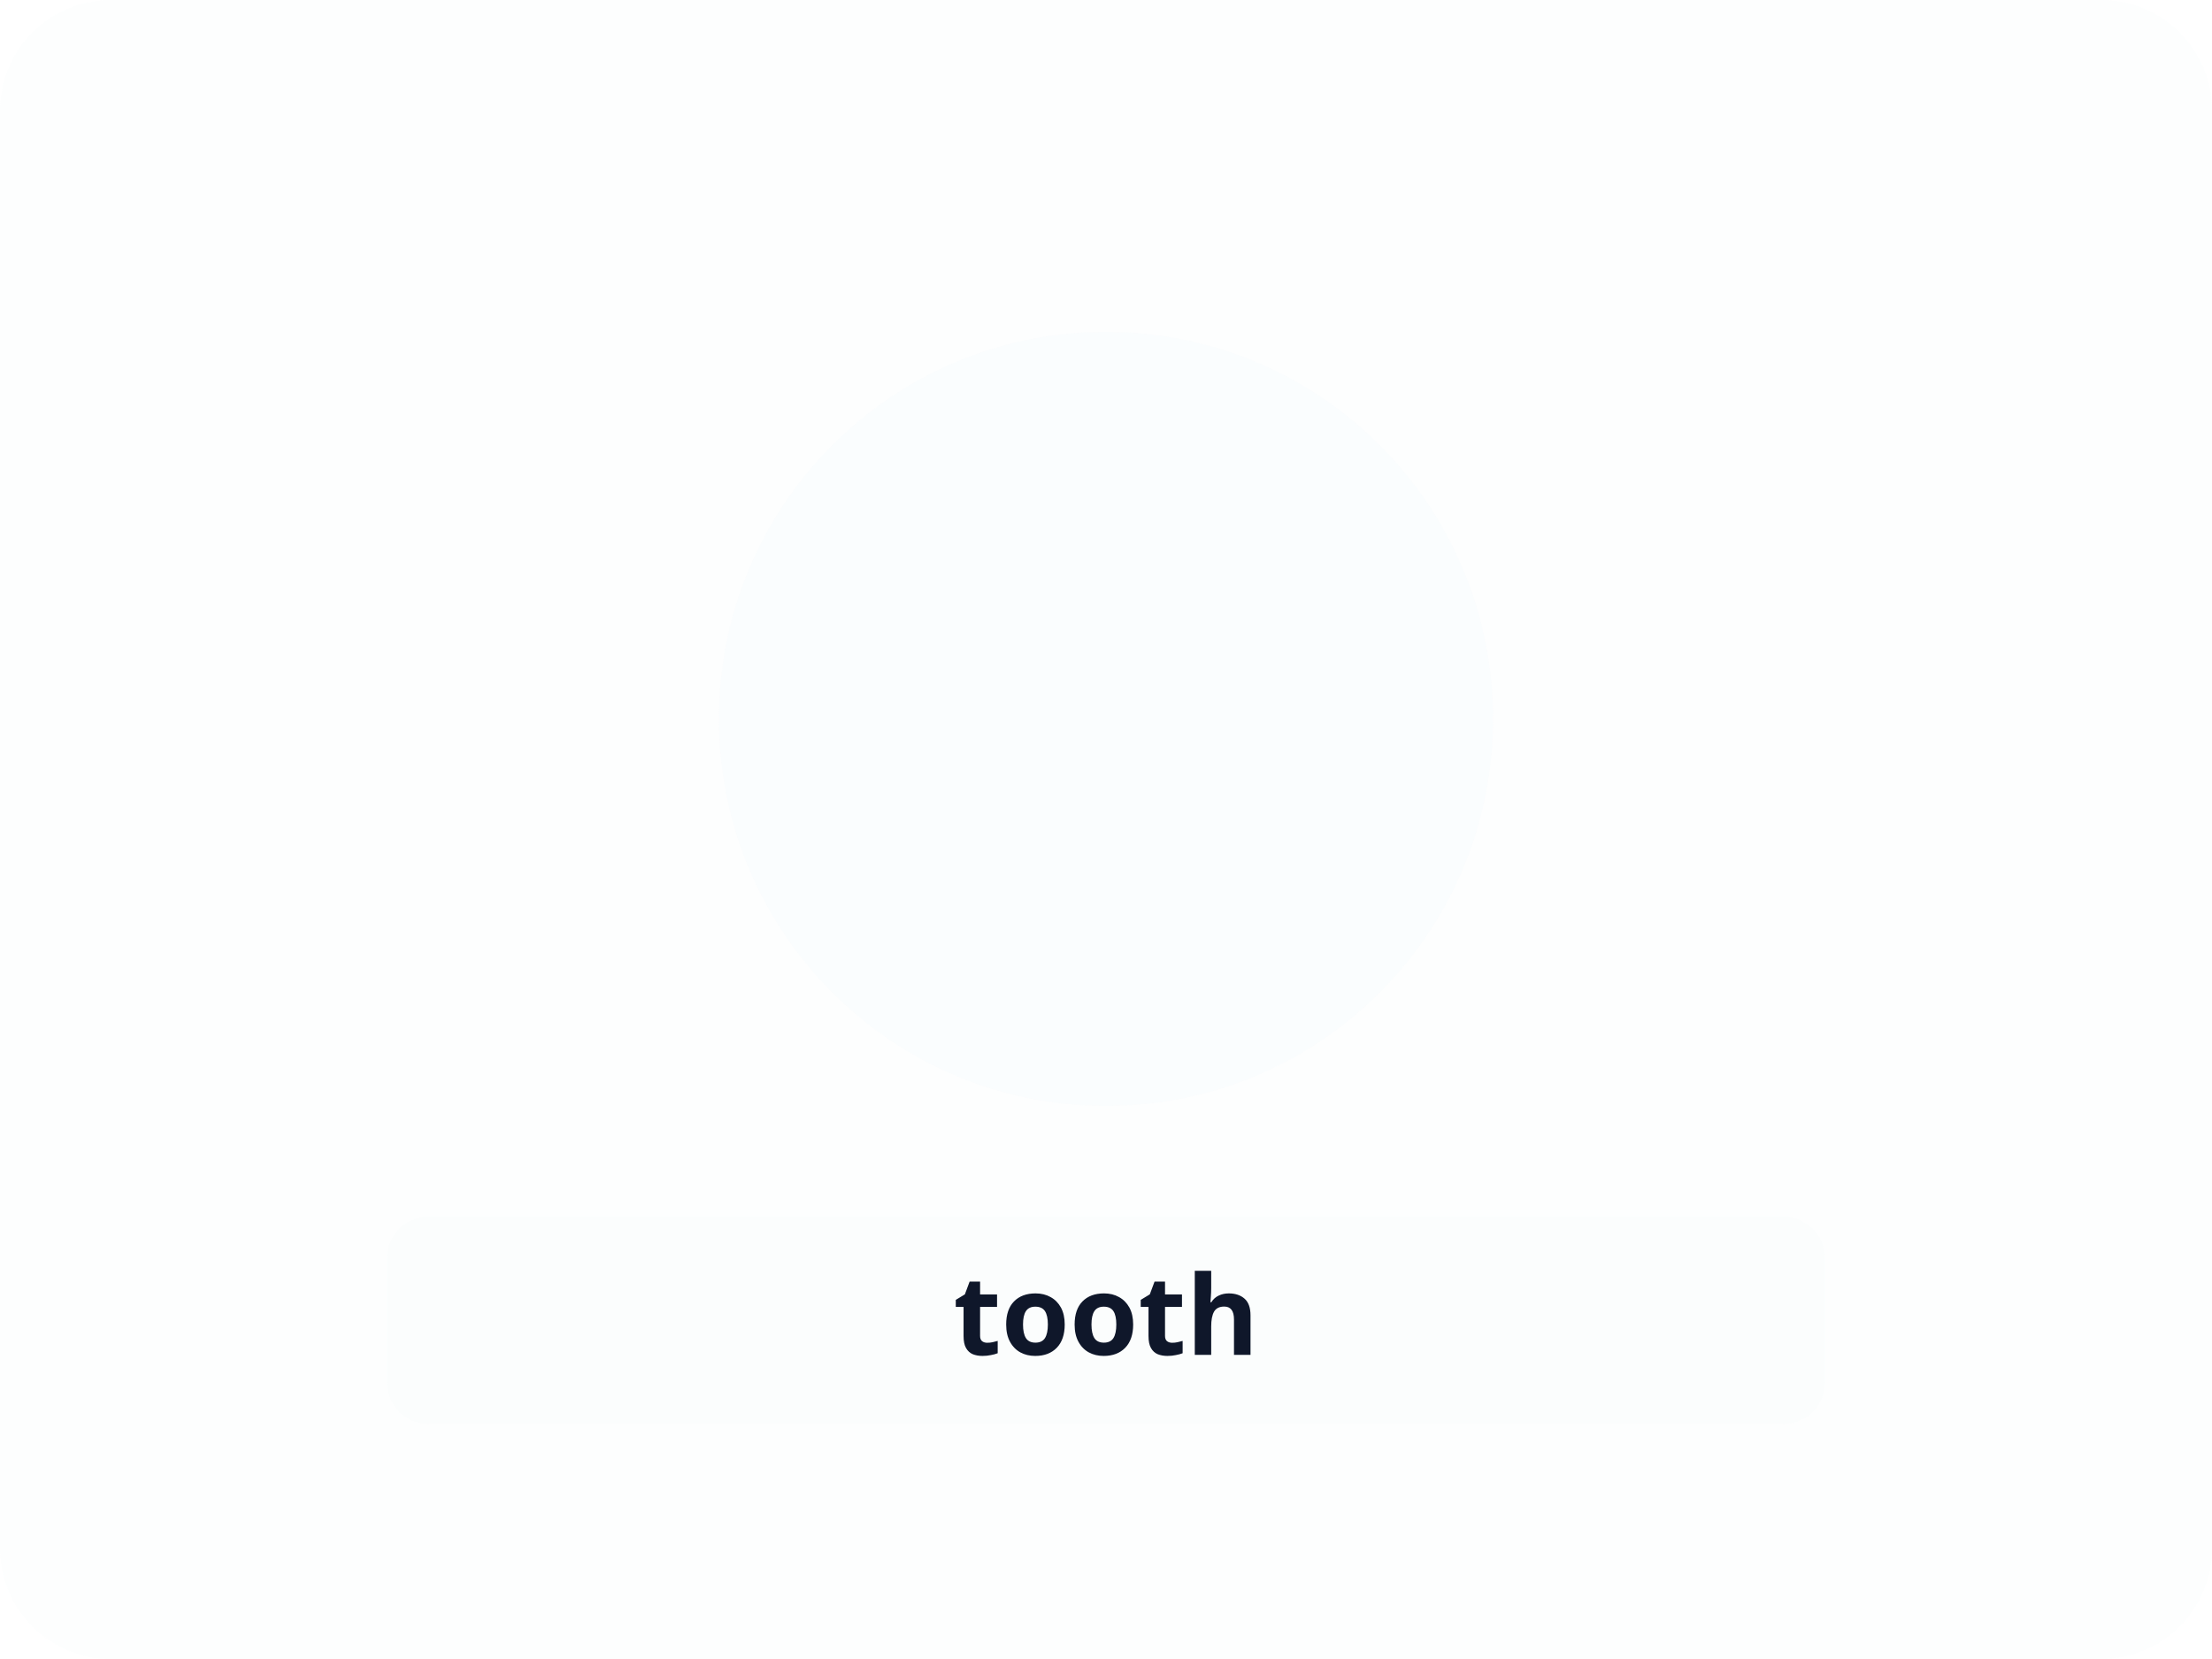
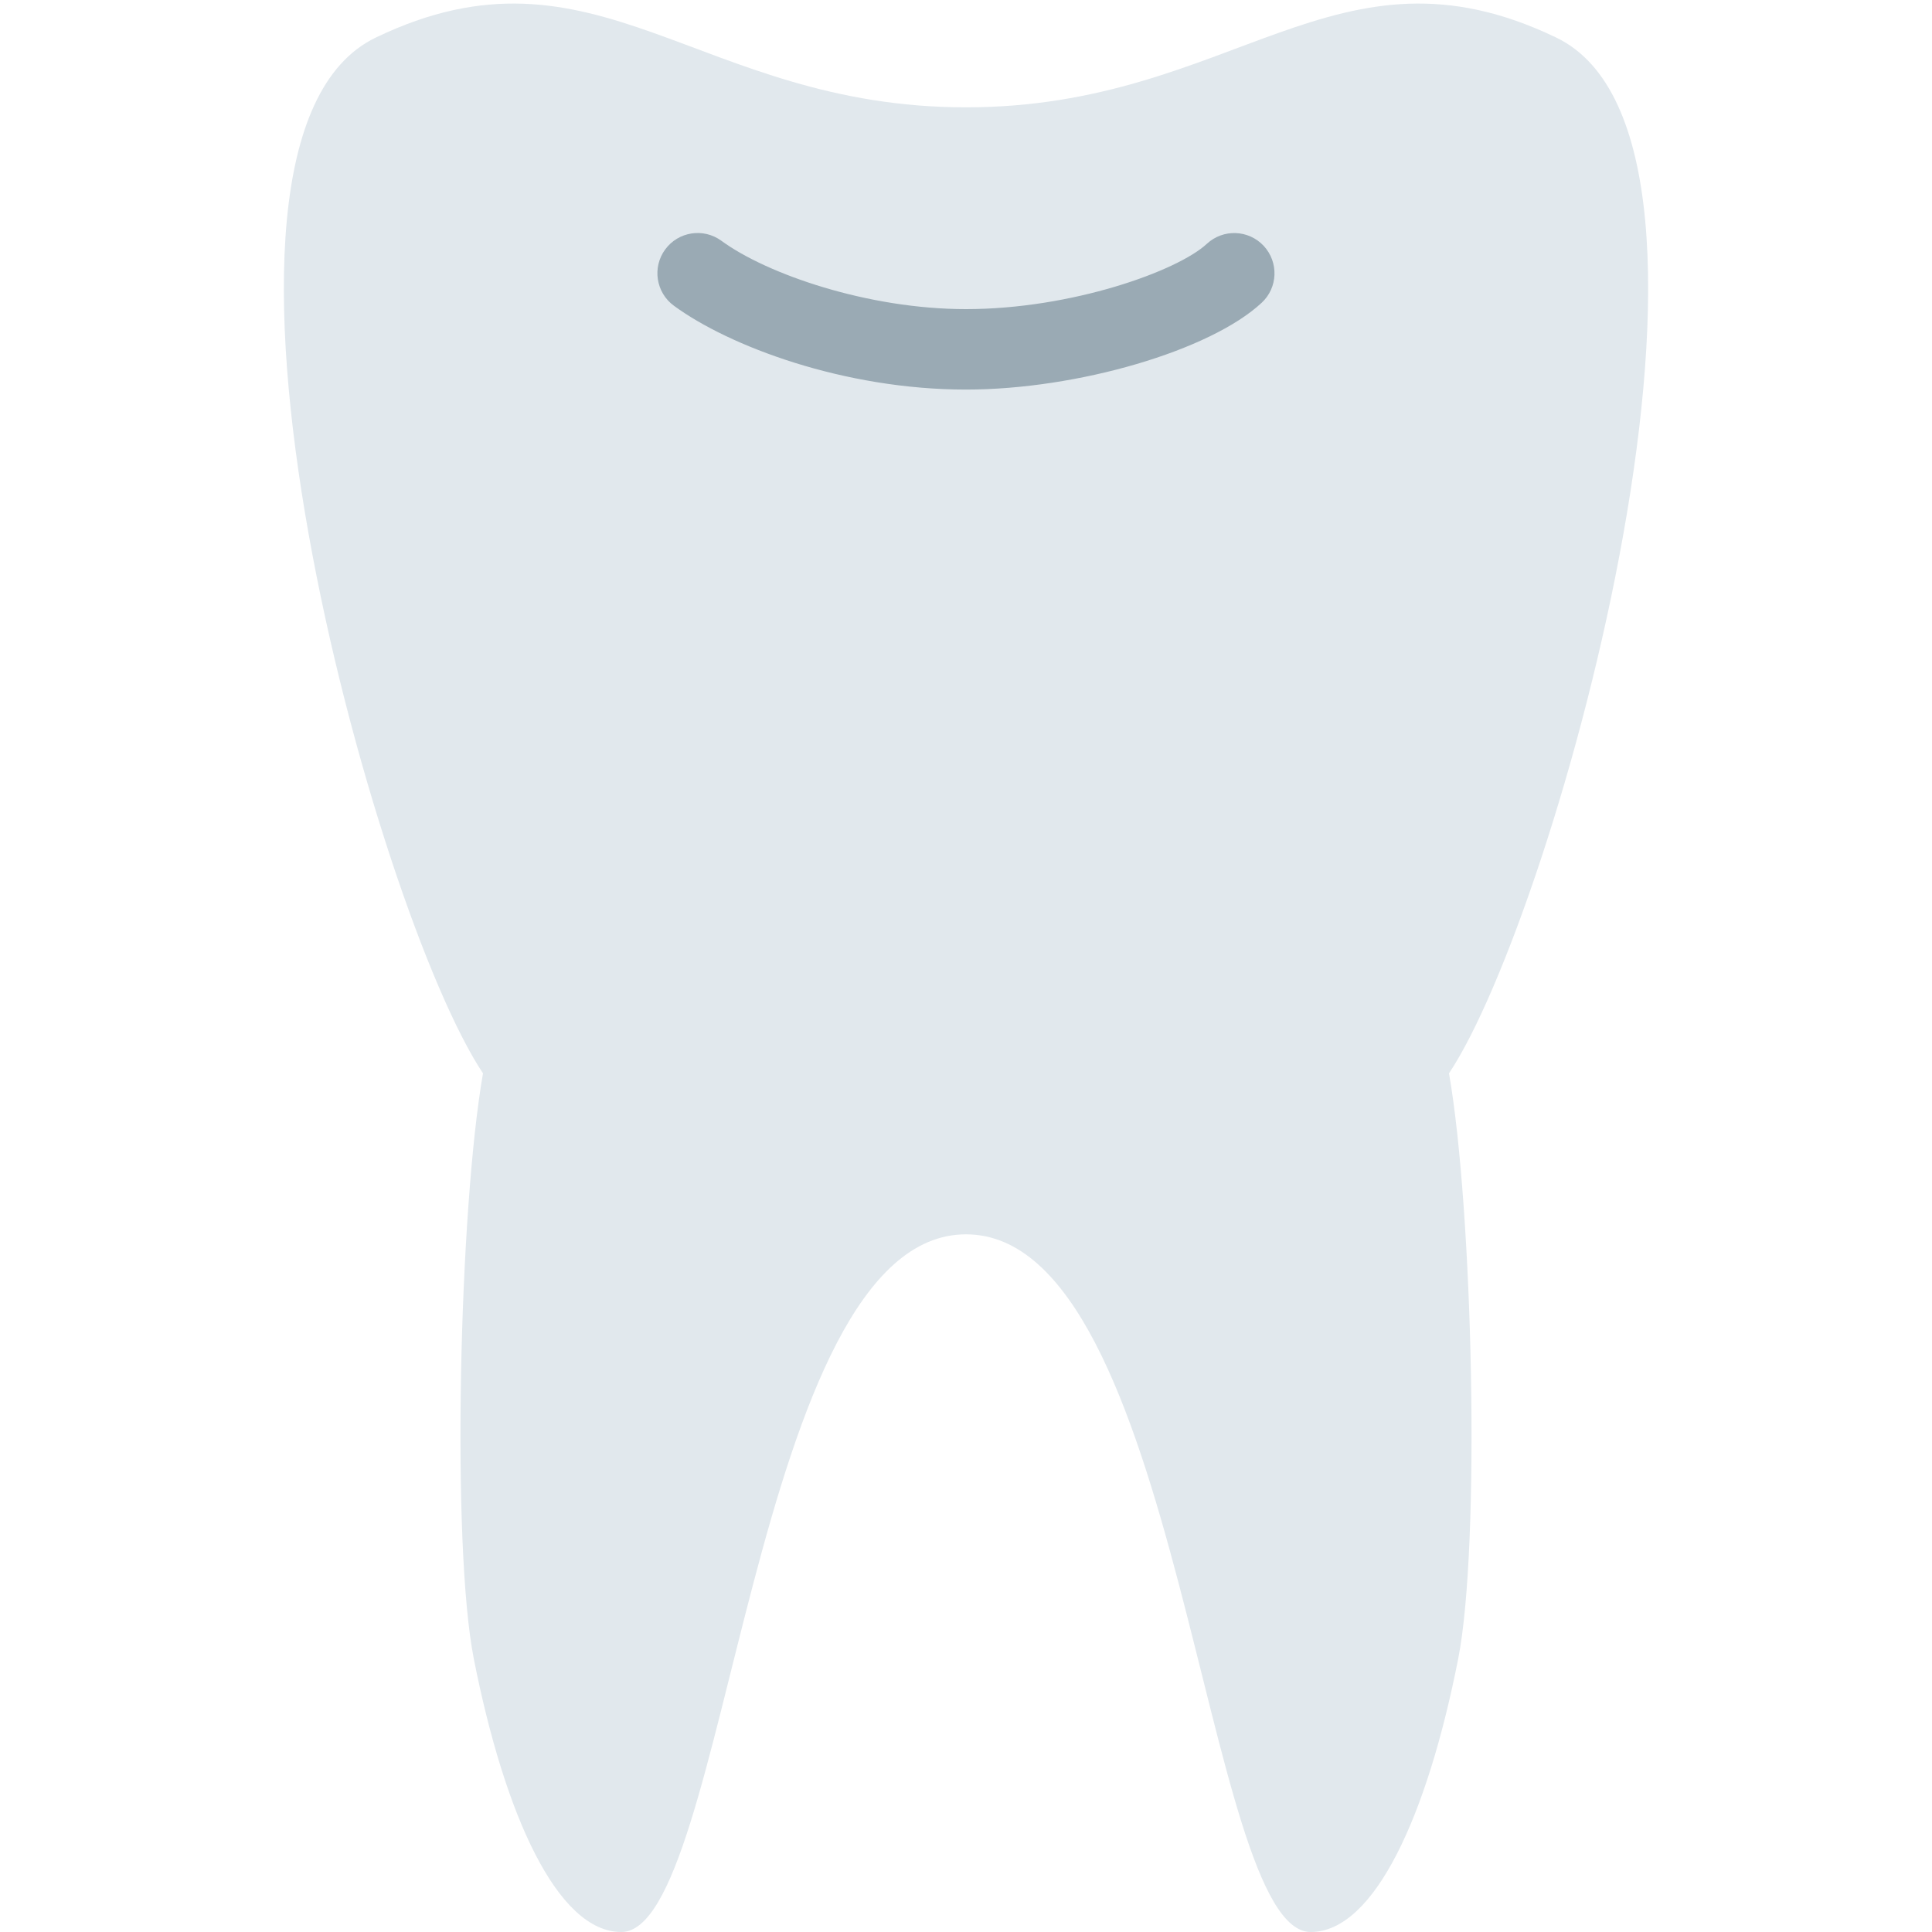
- <svg xmlns="http://www.w3.org/2000/svg" viewBox="0 0 320 240" role="img" aria-label="tooth">
-   <rect width="320" height="240" rx="16" fill="#f8fafc" fill-opacity="0.18" />
-   <circle cx="160" cy="104" r="56" fill="#f8fafc" fill-opacity="0.55" />
-   <rect x="56" y="176" width="208" height="30" rx="6" fill="#f8fafc" fill-opacity="0.22" />
-   <text x="160" y="196" font-family="'IBM Plex Sans', system-ui, sans-serif" font-size="16" font-weight="600" text-anchor="middle" fill="#0f172a">tooth</text>
+ <svg xmlns="http://www.w3.org/2000/svg" viewBox="0 0 36 36">
+   <path fill="#E1E8ED" d="M18 2C13 2 11.11-1.276 7.002.7 3 2.625 7 17.002 9 20c-.444 2.537-.59 8.787-.171 10.91.576 2.921 1.561 5.09 2.748 5.09 2 0 2.423-13.002 6.423-13V2zm0 0c5 0 6.89-3.276 10.998-1.3C33 2.625 29 17.002 27 20c.444 2.537.59 8.787.171 10.91-.575 2.921-1.561 5.09-2.748 5.09-2 0-2.423-13.002-6.423-13V2z" />
+   <path fill="#9AAAB4" d="M18 7.259c-2.278 0-4.419-.81-5.444-1.563-.334-.245-.406-.715-.161-1.048.246-.335.714-.405 1.048-.161.84.617 2.722 1.273 4.556 1.273 1.97 0 3.942-.709 4.489-1.217.305-.282.777-.264 1.06.039.281.304.265.778-.039 1.06-.958.891-3.431 1.617-5.509 1.617z" />
</svg>
